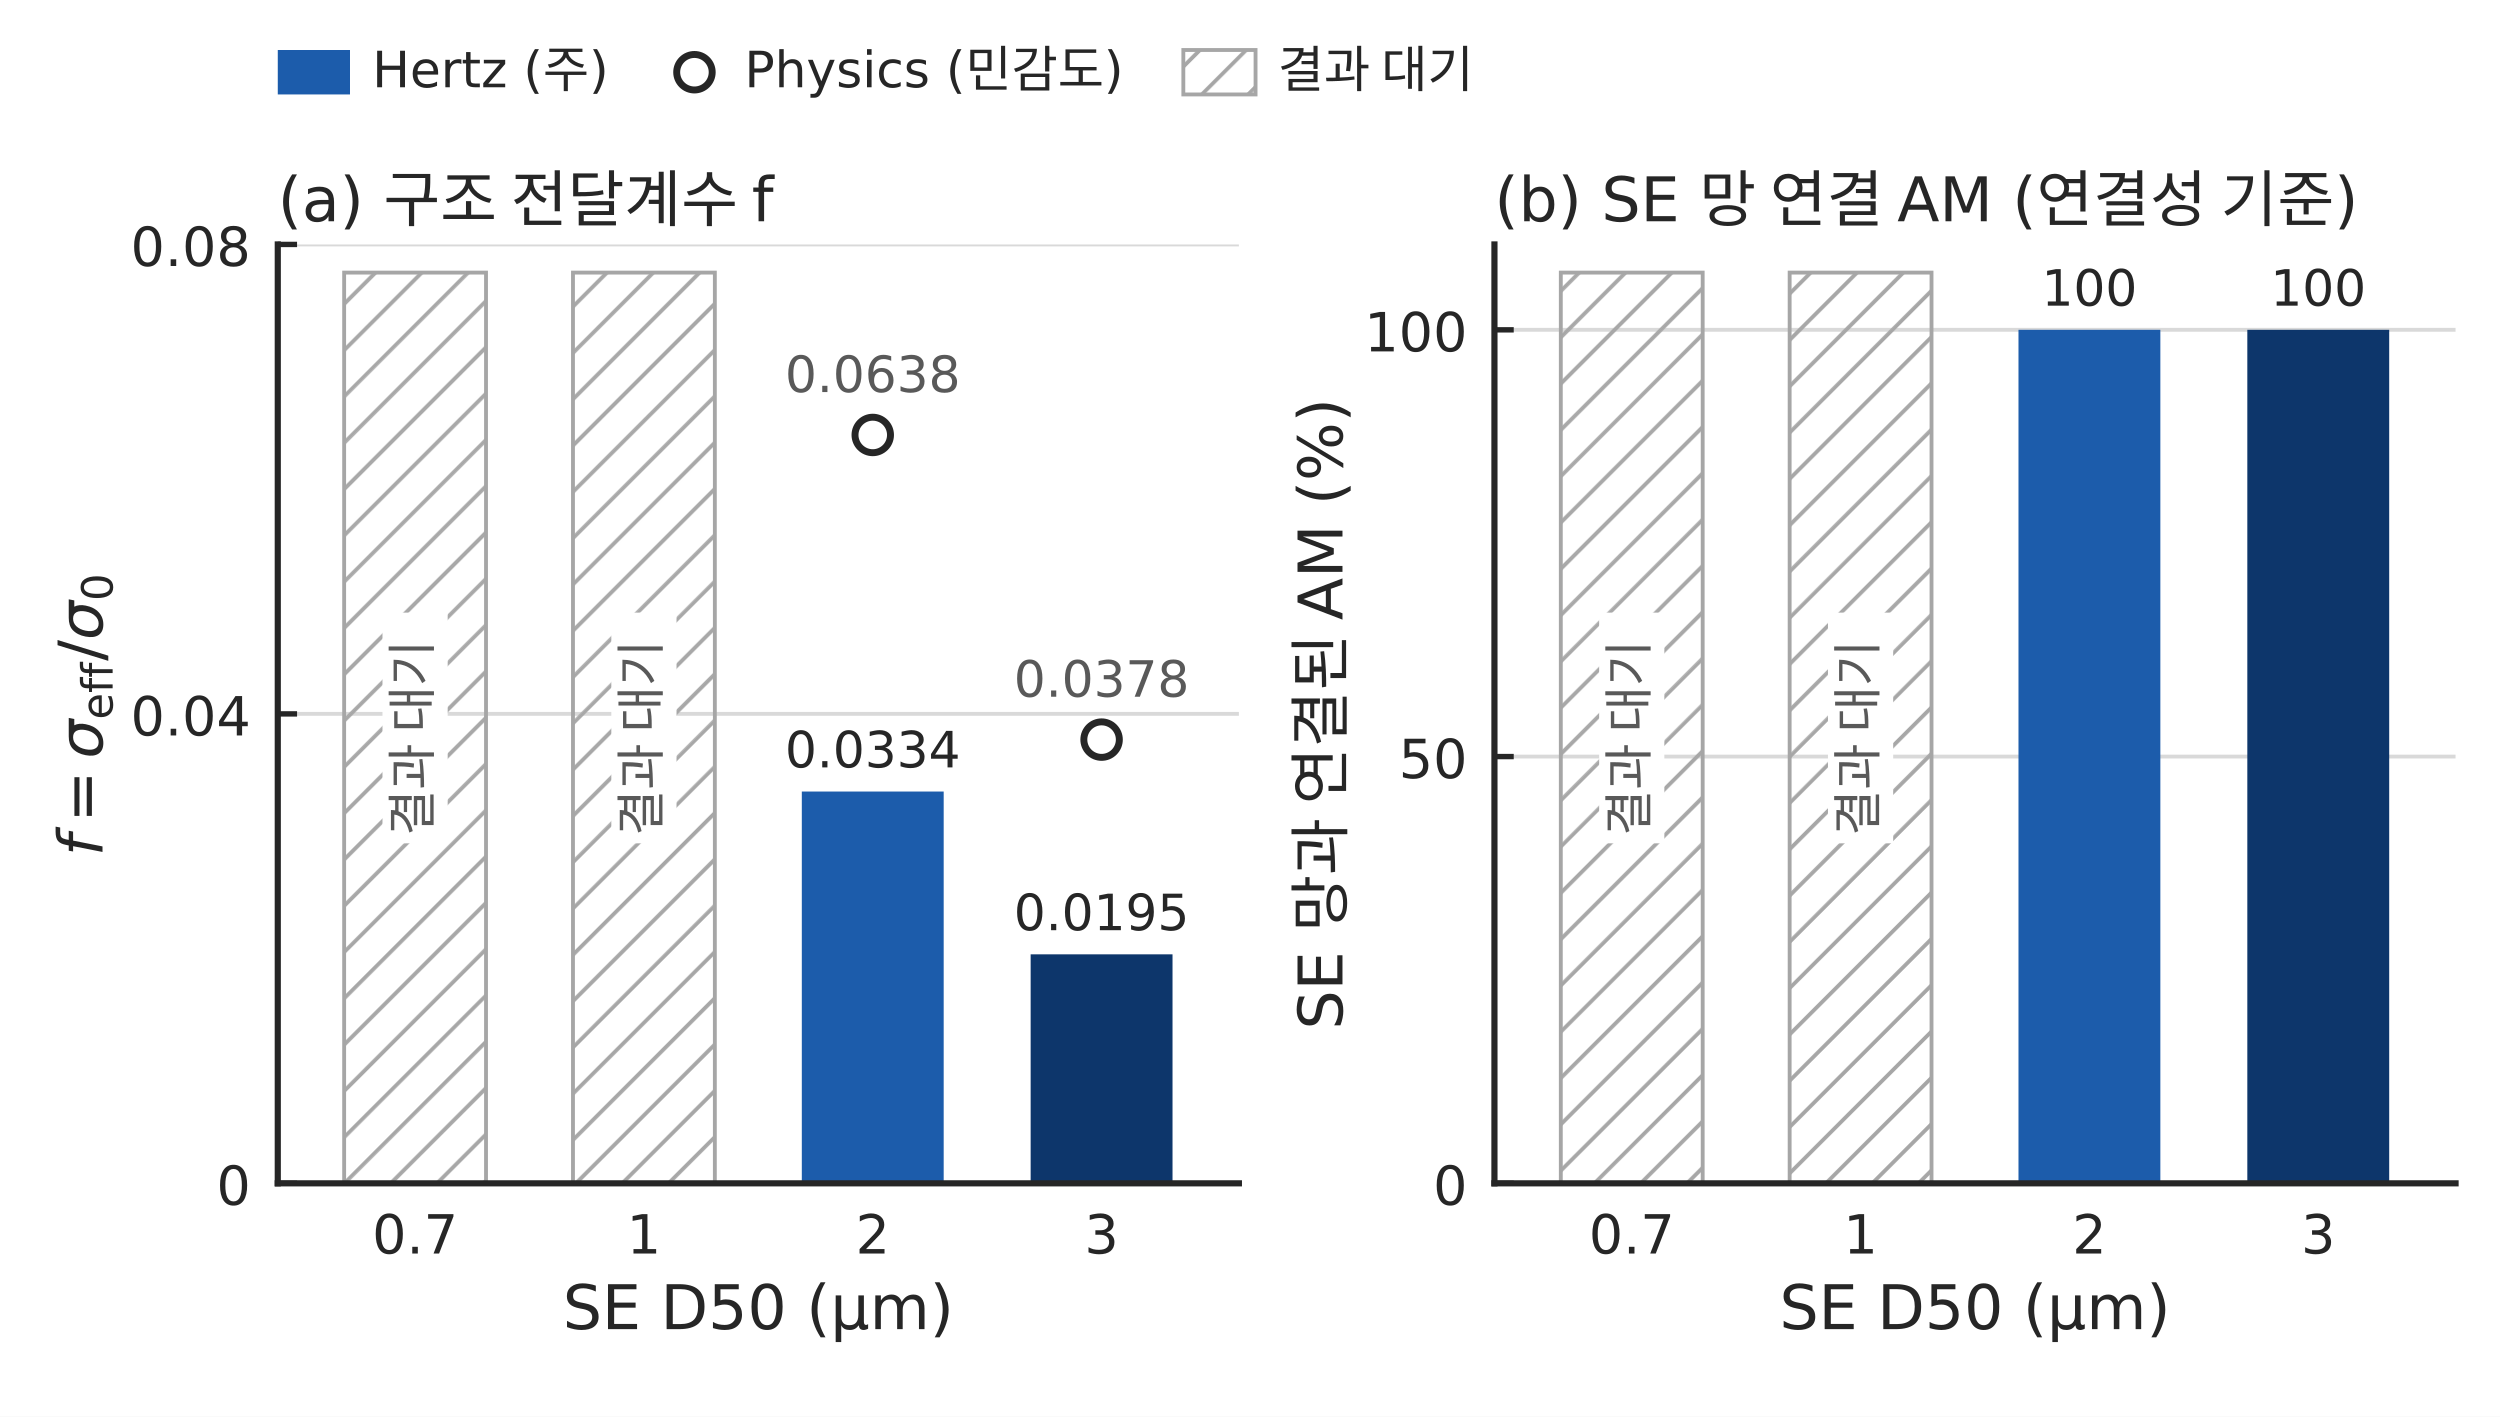
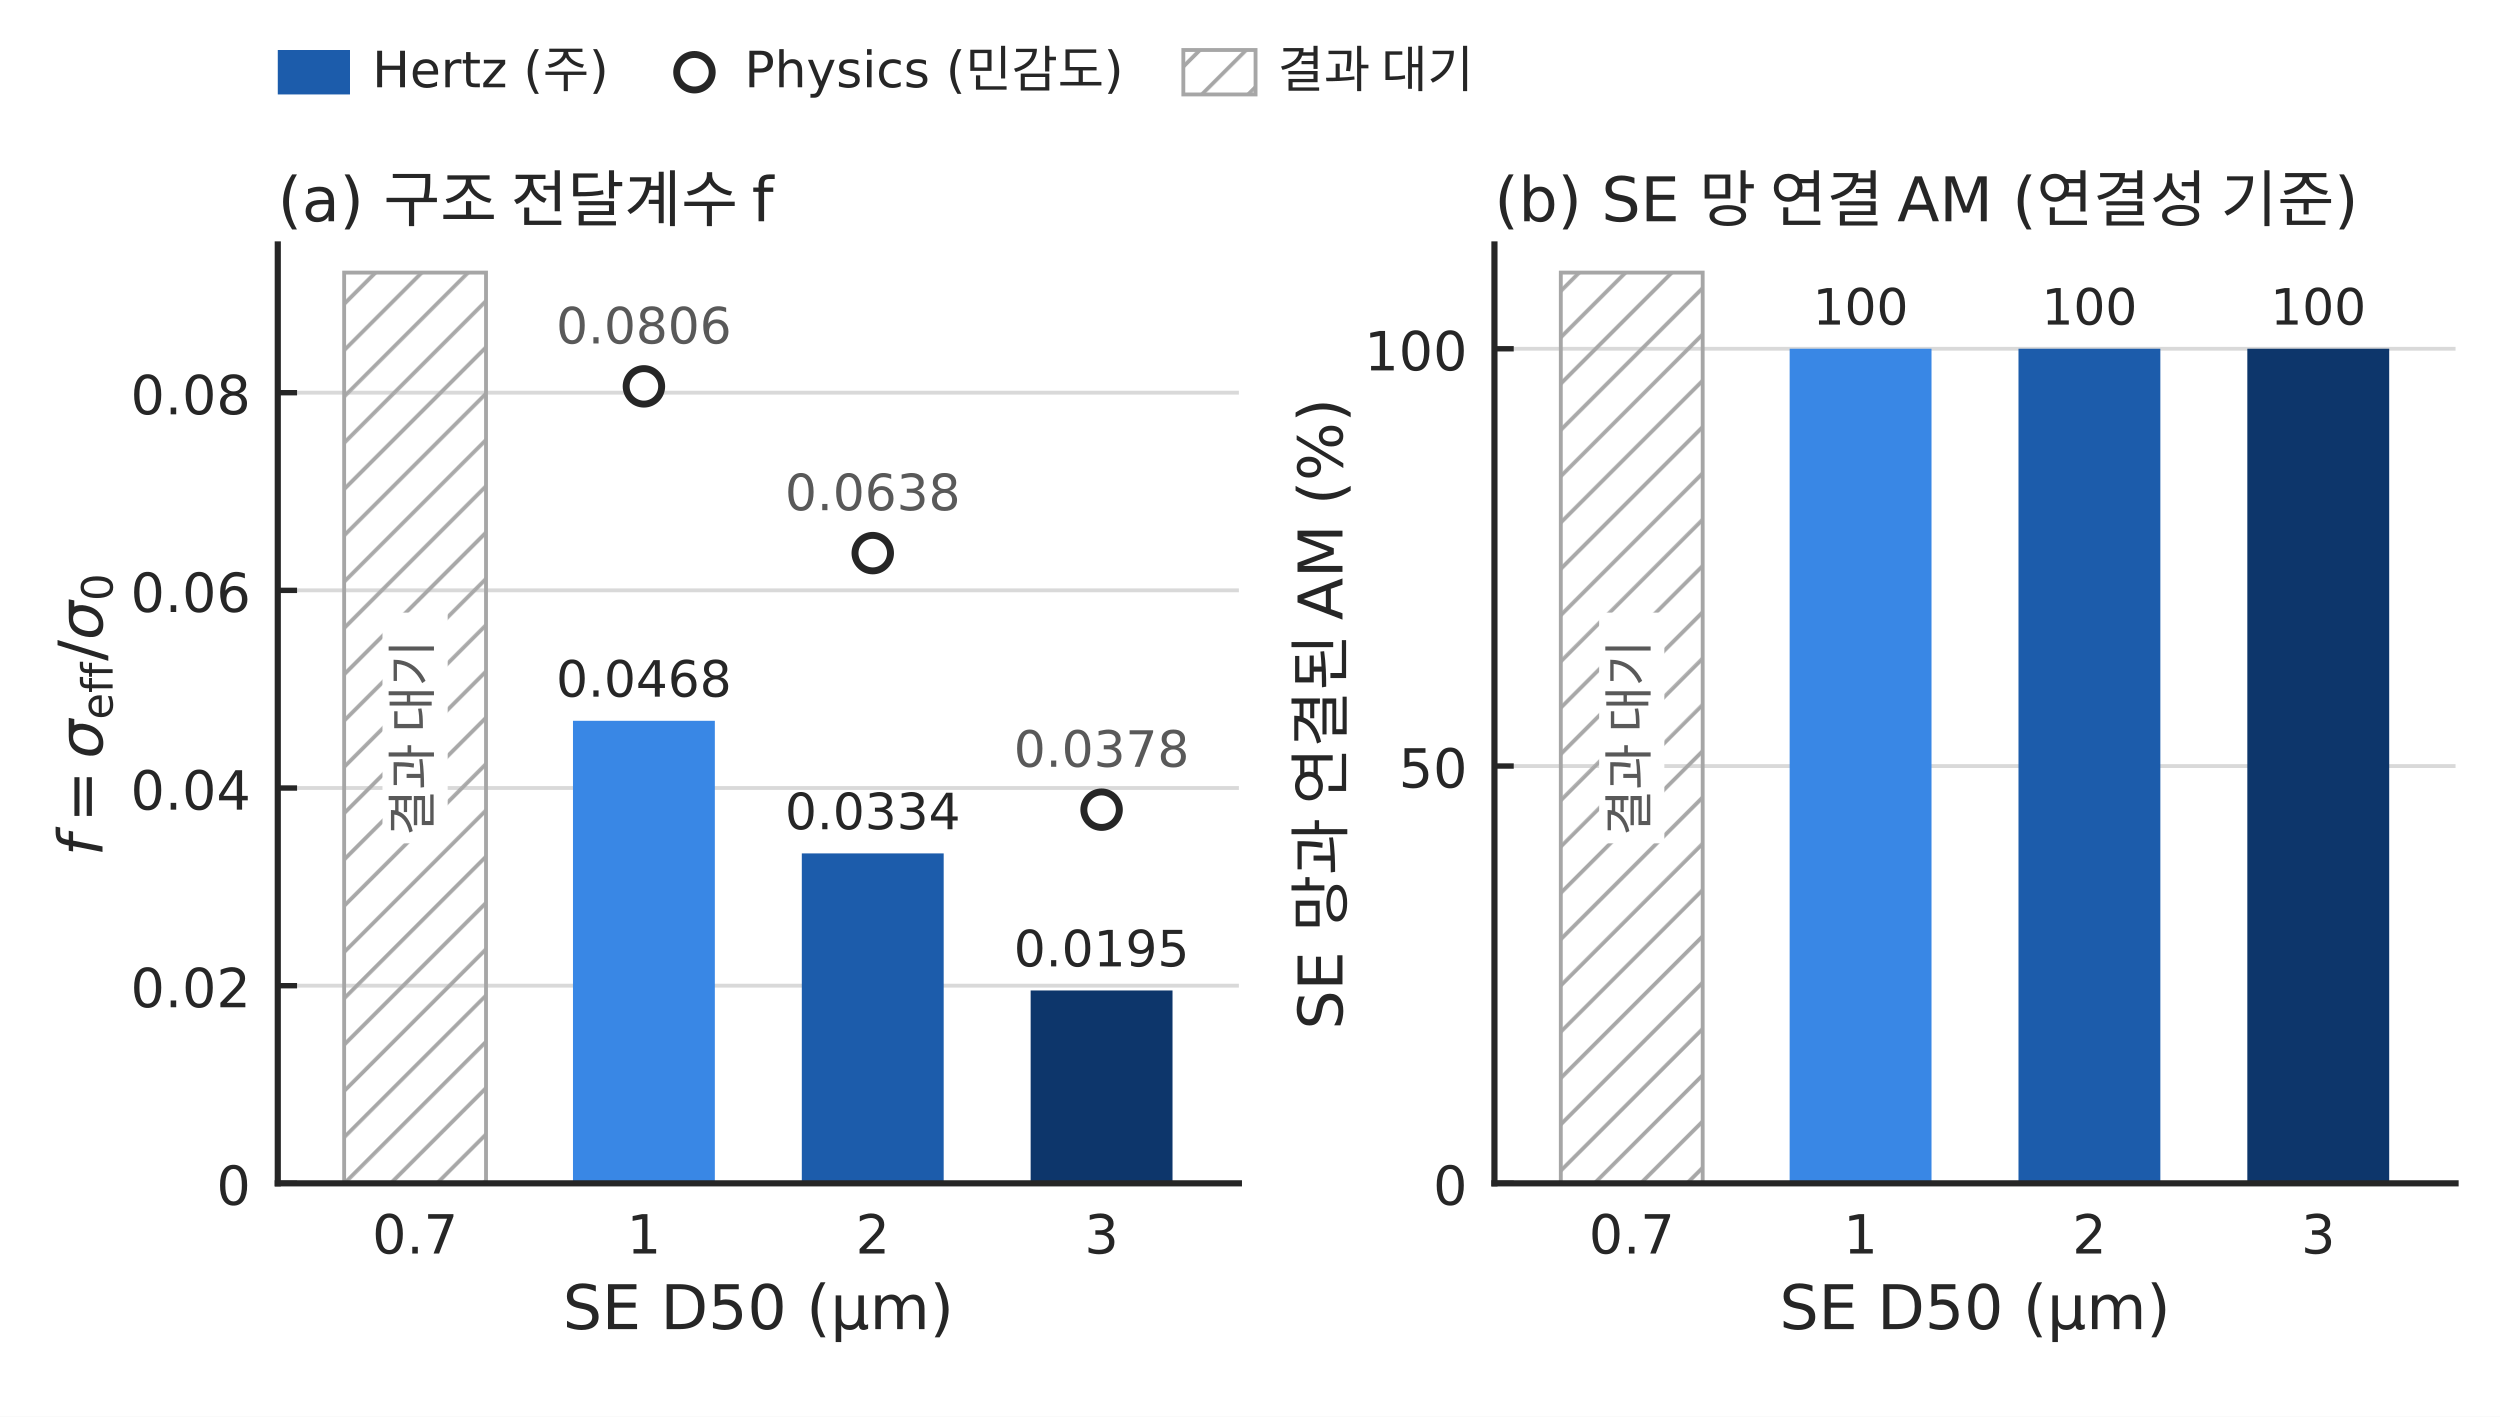
<svg xmlns="http://www.w3.org/2000/svg" xmlns:xlink="http://www.w3.org/1999/xlink" width="324pt" height="183.6pt" viewBox="0 0 324 183.6" version="1.1">
  <defs>
    <style type="text/css">*{stroke-linejoin: round; stroke-linecap: butt}</style>
  </defs>
  <g id="figure_1">
    <g id="patch_1">
      <path d="M 0 183.6  L 324 183.6  L 324 0  L 0 0  z " style="fill: #ffffff" />
    </g>
    <g id="axes_1">
      <g id="patch_2">
        <path d="M 36 153.36  L 160.56 153.36  L 160.56 31.68  L 36 31.68  z " style="fill: #ffffff" />
      </g>
      <g id="matplotlib.axis_1">
        <g id="xtick_1">
          <g id="line2d_1" />
          <g id="text_1">
            <text style="font-size: 7px; font-family: 'Aptos', 'Malgun Gothic', 'Carlito', 'WenQuanYi Zen Hei', 'DejaVu Sans'; text-anchor: middle; fill: #262626" x="53.794" y="162.459" transform="rotate(-0 53.79429 162.4586)">0.7</text>
          </g>
        </g>
        <g id="xtick_2">
          <g id="line2d_2" />
          <g id="text_2">
            <text style="font-size: 7px; font-family: 'Aptos', 'Malgun Gothic', 'Carlito', 'WenQuanYi Zen Hei', 'DejaVu Sans'; text-anchor: middle; fill: #262626" x="83.451" y="162.459" transform="rotate(-0 83.45143 162.4586)">1</text>
          </g>
        </g>
        <g id="xtick_3">
          <g id="line2d_3" />
          <g id="text_3">
            <text style="font-size: 7px; font-family: 'Aptos', 'Malgun Gothic', 'Carlito', 'WenQuanYi Zen Hei', 'DejaVu Sans'; text-anchor: middle; fill: #262626" x="113.109" y="162.459" transform="rotate(-0 113.1086 162.4586)">2</text>
          </g>
        </g>
        <g id="xtick_4">
          <g id="line2d_4" />
          <g id="text_4">
            <text style="font-size: 7px; font-family: 'Aptos', 'Malgun Gothic', 'Carlito', 'WenQuanYi Zen Hei', 'DejaVu Sans'; text-anchor: middle; fill: #262626" x="142.766" y="162.459" transform="rotate(-0 142.7657 162.4586)">3</text>
          </g>
        </g>
        <g id="text_5">
          <text style="font-size: 8px; font-family: 'Aptos', 'Malgun Gothic', 'Carlito', 'WenQuanYi Zen Hei', 'DejaVu Sans'; text-anchor: middle; fill: #262626" x="98.28" y="172.258" transform="rotate(-0 98.28 172.2584)">SE D50 (µm)</text>
        </g>
      </g>
      <g id="matplotlib.axis_2">
        <g id="ytick_1">
          <g id="line2d_5">
            <path d="M 36 153.36  L 160.56 153.36  " clip-path="url(#p0a806bf6fd)" style="fill: none; stroke: #d9d9d9; stroke-width: 0.5; stroke-linecap: square" />
          </g>
          <g id="line2d_6">
            <defs>
              <path id="m4b9ea9e945" d="M 0 0  L 2.5 0  " style="stroke: #262626; stroke-width: 0.7" />
            </defs>
            <g>
              <use xlink:href="#m4b9ea9e945" x="36" y="153.36" style="fill: #262626; stroke: #262626; stroke-width: 0.7" />
            </g>
          </g>
          <g id="text_6">
            <text style="font-size: 7px; font-family: 'Aptos', 'Malgun Gothic', 'Carlito', 'WenQuanYi Zen Hei', 'DejaVu Sans'; text-anchor: end; fill: #262626" x="32.5" y="156.159" transform="rotate(-0 32.5 156.1593)">0</text>
          </g>
        </g>
        <g id="ytick_2">
          <g id="line2d_7">
-             <path d="M 36 92.52  L 160.56 92.52  " clip-path="url(#p0a806bf6fd)" style="fill: none; stroke: #d9d9d9; stroke-width: 0.5; stroke-linecap: square" />
+             <path d="M 36 127.743  L 160.56 127.743  " clip-path="url(#p0a806bf6fd)" style="fill: none; stroke: #d9d9d9; stroke-width: 0.5; stroke-linecap: square" />
          </g>
          <g id="line2d_8">
            <g>
-               <use xlink:href="#m4b9ea9e945" x="36" y="92.52" style="fill: #262626; stroke: #262626; stroke-width: 0.7" />
+               <use xlink:href="#m4b9ea9e945" x="36" y="127.743" style="fill: #262626; stroke: #262626; stroke-width: 0.7" />
            </g>
          </g>
          <g id="text_7">
-             <text style="font-size: 7px; font-family: 'Aptos', 'Malgun Gothic', 'Carlito', 'WenQuanYi Zen Hei', 'DejaVu Sans'; text-anchor: end; fill: #262626" x="32.5" y="95.319" transform="rotate(-0 32.5 95.31932)">0.04</text>
+             <text style="font-size: 7px; font-family: 'Aptos', 'Malgun Gothic', 'Carlito', 'WenQuanYi Zen Hei', 'DejaVu Sans'; text-anchor: end; fill: #262626" x="32.5" y="130.542" transform="rotate(-0 32.5 130.5425)">0.02</text>
          </g>
        </g>
        <g id="ytick_3">
          <g id="line2d_9">
-             <path d="M 36 31.68  L 160.56 31.68  " clip-path="url(#p0a806bf6fd)" style="fill: none; stroke: #d9d9d9; stroke-width: 0.5; stroke-linecap: square" />
+             <path d="M 36 102.126  L 160.56 102.126  " clip-path="url(#p0a806bf6fd)" style="fill: none; stroke: #d9d9d9; stroke-width: 0.5; stroke-linecap: square" />
          </g>
          <g id="line2d_10">
            <g>
-               <use xlink:href="#m4b9ea9e945" x="36" y="31.68" style="fill: #262626; stroke: #262626; stroke-width: 0.7" />
+               <use xlink:href="#m4b9ea9e945" x="36" y="102.126" style="fill: #262626; stroke: #262626; stroke-width: 0.7" />
            </g>
          </g>
          <g id="text_8">
-             <text style="font-size: 7px; font-family: 'Aptos', 'Malgun Gothic', 'Carlito', 'WenQuanYi Zen Hei', 'DejaVu Sans'; text-anchor: end; fill: #262626" x="32.5" y="34.479" transform="rotate(-0 32.5 34.47932)">0.08</text>
-           </g>
-         </g>
-         <g id="text_9">
+             <text style="font-size: 7px; font-family: 'Aptos', 'Malgun Gothic', 'Carlito', 'WenQuanYi Zen Hei', 'DejaVu Sans'; text-anchor: end; fill: #262626" x="32.5" y="104.926" transform="rotate(-0 32.5 104.9256)">0.04</text>
+           </g>
+         </g>
+         <g id="ytick_4">
+           <g id="line2d_11">
+             <path d="M 36 76.509  L 160.56 76.509  " clip-path="url(#p0a806bf6fd)" style="fill: none; stroke: #d9d9d9; stroke-width: 0.5; stroke-linecap: square" />
+           </g>
+           <g id="line2d_12">
+             <g>
+               <use xlink:href="#m4b9ea9e945" x="36" y="76.509" style="fill: #262626; stroke: #262626; stroke-width: 0.7" />
+             </g>
+           </g>
+           <g id="text_9">
+             <text style="font-size: 7px; font-family: 'Aptos', 'Malgun Gothic', 'Carlito', 'WenQuanYi Zen Hei', 'DejaVu Sans'; text-anchor: end; fill: #262626" x="32.5" y="79.309" transform="rotate(-0 32.5 79.30879)">0.06</text>
+           </g>
+         </g>
+         <g id="ytick_5">
+           <g id="line2d_13">
+             <path d="M 36 50.893  L 160.56 50.893  " clip-path="url(#p0a806bf6fd)" style="fill: none; stroke: #d9d9d9; stroke-width: 0.5; stroke-linecap: square" />
+           </g>
+           <g id="line2d_14">
+             <g>
+               <use xlink:href="#m4b9ea9e945" x="36" y="50.893" style="fill: #262626; stroke: #262626; stroke-width: 0.7" />
+             </g>
+           </g>
+           <g id="text_10">
+             <text style="font-size: 7px; font-family: 'Aptos', 'Malgun Gothic', 'Carlito', 'WenQuanYi Zen Hei', 'DejaVu Sans'; text-anchor: end; fill: #262626" x="32.5" y="53.692" transform="rotate(-0 32.5 53.69195)">0.08</text>
+           </g>
+         </g>
+         <g id="text_11">
          <g style="fill: #262626" transform="translate(14.20609 110.96) rotate(-90)">
            <text>
              <tspan x="0" y="-0.922" style="font-style: oblique; font-size: 8px; font-family: 'DejaVu Sans'; fill: #262626">f</tspan>
              <tspan x="12.637" y="-0.922" style="font-style: oblique; font-size: 8px; font-family: 'DejaVu Sans'; fill: #262626">σ</tspan>
              <tspan x="28.009" y="-0.922" style="font-style: oblique; font-size: 8px; font-family: 'DejaVu Sans'; fill: #262626">σ</tspan>
              <tspan x="4.375" y="-0.922" style="font-size: 8px; font-family: 'DejaVu Sans'; fill: #262626">=</tspan>
              <tspan x="25.314" y="-0.922" style="font-size: 8px; font-family: 'DejaVu Sans'; fill: #262626">/</tspan>
              <tspan x="17.707" y="0.391" style="font-size: 5.6px; font-family: 'DejaVu Sans'; fill: #262626">e</tspan>
              <tspan x="21.152" y="0.391" style="font-size: 5.6px; font-family: 'DejaVu Sans'; fill: #262626">f</tspan>
              <tspan x="23.124" y="0.391" style="font-size: 5.6px; font-family: 'DejaVu Sans'; fill: #262626">f</tspan>
              <tspan x="33.08" y="0.391" style="font-size: 5.6px; font-family: 'DejaVu Sans'; fill: #262626">0</tspan>
            </text>
          </g>
        </g>
      </g>
      <g id="patch_3">
        <path d="M 44.601 153.36  L 62.988 153.36  L 62.988 35.33  L 44.601 35.33  z " clip-path="url(#p0a806bf6fd)" style="fill: url(#hf01d2c8f13); stroke: #a6a6a6; stroke-width: 0.5; stroke-linejoin: miter" />
      </g>
      <g id="patch_4">
-         <path d="M 74.258 153.36  L 92.645 153.36  L 92.645 35.33  L 74.258 35.33  z " clip-path="url(#p0a806bf6fd)" style="fill: url(#hf01d2c8f13); stroke: #a6a6a6; stroke-width: 0.5; stroke-linejoin: miter" />
+         <path d="M 74.258 153.36  L 92.645 153.36  L 92.645 93.412  L 74.258 93.412  z " clip-path="url(#p0a806bf6fd)" style="fill: #3987e5" />
      </g>
      <g id="patch_5">
-         <path d="M 103.915 153.36  L 122.302 153.36  L 122.302 102.58  L 103.915 102.58  z " clip-path="url(#p0a806bf6fd)" style="fill: #1c5cab" />
+         <path d="M 103.915 153.36  L 122.302 153.36  L 122.302 110.598  L 103.915 110.598  z " clip-path="url(#p0a806bf6fd)" style="fill: #1c5cab" />
      </g>
      <g id="patch_6">
-         <path d="M 133.572 153.36  L 151.959 153.36  L 151.959 123.681  L 133.572 123.681  z " clip-path="url(#p0a806bf6fd)" style="fill: #0d366b" />
+         <path d="M 133.572 153.36  L 151.959 153.36  L 151.959 128.368  L 133.572 128.368  z " clip-path="url(#p0a806bf6fd)" style="fill: #0d366b" />
      </g>
      <g id="patch_7">
        <path d="M 36 153.36  L 36 31.68  " style="fill: none; stroke: #262626; stroke-width: 0.8; stroke-linejoin: miter; stroke-linecap: square" />
      </g>
      <g id="patch_8">
        <path d="M 36 153.36  L 160.56 153.36  " style="fill: none; stroke: #262626; stroke-width: 0.8; stroke-linejoin: miter; stroke-linecap: square" />
      </g>
-       <g id="text_10">
+       <g id="text_12">
        <g id="patch_9">
          <path d="M 58.019 109.295  L 58.019 79.396  L 49.569 79.396  L 49.569 109.295  z " style="fill: #ffffff" />
        </g>
        <text style="font-size: 6.5px; font-family: 'Aptos', 'Malgun Gothic', 'Carlito', 'WenQuanYi Zen Hei', 'DejaVu Sans'; fill: #595959" transform="translate(55.74302 108.3197) rotate(-90)">결과 대기</text>
      </g>
-       <g id="text_11">
-         <g id="patch_10">
-           <path d="M 87.676 109.295  L 87.676 79.396  L 79.226 79.396  L 79.226 109.295  z " style="fill: #ffffff" />
-         </g>
-         <text style="font-size: 6.5px; font-family: 'Aptos', 'Malgun Gothic', 'Carlito', 'WenQuanYi Zen Hei', 'DejaVu Sans'; fill: #595959" transform="translate(85.40016 108.3197) rotate(-90)">결과 대기</text>
-       </g>
-       <g id="text_12">
+       <g id="text_13">
        <text style="font-size: 8px; font-family: 'Aptos', 'Malgun Gothic', 'Carlito', 'WenQuanYi Zen Hei', 'DejaVu Sans'; text-anchor: start; fill: #262626" x="36" y="28.68" transform="rotate(-0 36 28.68)">(a) 구조 전달계수 f</text>
      </g>
-       <g id="line2d_11">
+       <g id="line2d_15">
        <defs>
          <path id="m2a68630a68" d="M 0 2.3  C 0.61 2.3 1.195 2.058 1.626 1.626  C 2.058 1.195 2.3 0.61 2.3 0  C 2.3 -0.61 2.058 -1.195 1.626 -1.626  C 1.195 -2.058 0.61 -2.3 0 -2.3  C -0.61 -2.3 -1.195 -2.058 -1.626 -1.626  C -2.058 -1.195 -2.3 -0.61 -2.3 0  C -2.3 0.61 -2.058 1.195 -1.626 1.626  C -1.195 2.058 -0.61 2.3 0 2.3  z " style="stroke: #262626; stroke-width: 0.9" />
        </defs>
        <g clip-path="url(#p0a806bf6fd)">
-           <use xlink:href="#m2a68630a68" x="113.109" y="56.371" style="fill: #ffffff; stroke: #262626; stroke-width: 0.9" />
-         </g>
-       </g>
-       <g id="line2d_12">
+           <use xlink:href="#m2a68630a68" x="83.451" y="50.073" style="fill: #ffffff; stroke: #262626; stroke-width: 0.9" />
+         </g>
+       </g>
+       <g id="line2d_16">
        <g clip-path="url(#p0a806bf6fd)">
-           <use xlink:href="#m2a68630a68" x="142.766" y="95.855" style="fill: #ffffff; stroke: #262626; stroke-width: 0.9" />
-         </g>
-       </g>
-       <g id="text_13">
-         <text style="font-size: 6.5px; font-family: 'Aptos', 'Malgun Gothic', 'Carlito', 'WenQuanYi Zen Hei', 'DejaVu Sans'; text-anchor: middle; fill: #262626" x="113.109" y="99.453" transform="rotate(-0 113.1086 99.45313)">0.0334</text>
+           <use xlink:href="#m2a68630a68" x="113.109" y="71.685" style="fill: #ffffff; stroke: #262626; stroke-width: 0.9" />
+         </g>
+       </g>
+       <g id="line2d_17">
+         <g clip-path="url(#p0a806bf6fd)">
+           <use xlink:href="#m2a68630a68" x="142.766" y="104.935" style="fill: #ffffff; stroke: #262626; stroke-width: 0.9" />
+         </g>
      </g>
      <g id="text_14">
-         <text style="font-size: 6.5px; font-family: 'Aptos', 'Malgun Gothic', 'Carlito', 'WenQuanYi Zen Hei', 'DejaVu Sans'; text-anchor: middle; fill: #595959" x="113.109" y="50.811" transform="rotate(-0 113.1086 50.81056)">0.0638</text>
+         <text style="font-size: 6.5px; font-family: 'Aptos', 'Malgun Gothic', 'Carlito', 'WenQuanYi Zen Hei', 'DejaVu Sans'; text-anchor: middle; fill: #262626" x="83.451" y="90.286" transform="rotate(-0 83.45143 90.28603)">0.0468</text>
      </g>
      <g id="text_15">
-         <text style="font-size: 6.5px; font-family: 'Aptos', 'Malgun Gothic', 'Carlito', 'WenQuanYi Zen Hei', 'DejaVu Sans'; text-anchor: middle; fill: #262626" x="142.766" y="120.555" transform="rotate(-0 142.7657 120.5549)">0.0195</text>
+         <text style="font-size: 6.5px; font-family: 'Aptos', 'Malgun Gothic', 'Carlito', 'WenQuanYi Zen Hei', 'DejaVu Sans'; text-anchor: middle; fill: #595959" x="83.451" y="44.513" transform="rotate(-0 83.45143 44.51307)">0.0806</text>
      </g>
      <g id="text_16">
-         <text style="font-size: 6.5px; font-family: 'Aptos', 'Malgun Gothic', 'Carlito', 'WenQuanYi Zen Hei', 'DejaVu Sans'; text-anchor: middle; fill: #595959" x="142.766" y="90.295" transform="rotate(-0 142.7657 90.29504)">0.0378</text>
+         <text style="font-size: 6.5px; font-family: 'Aptos', 'Malgun Gothic', 'Carlito', 'WenQuanYi Zen Hei', 'DejaVu Sans'; text-anchor: middle; fill: #262626" x="113.109" y="107.471" transform="rotate(-0 113.1086 107.4711)">0.0334</text>
+       </g>
+       <g id="text_17">
+         <text style="font-size: 6.5px; font-family: 'Aptos', 'Malgun Gothic', 'Carlito', 'WenQuanYi Zen Hei', 'DejaVu Sans'; text-anchor: middle; fill: #595959" x="113.109" y="66.125" transform="rotate(-0 113.1086 66.12468)">0.0638</text>
+       </g>
+       <g id="text_18">
+         <text style="font-size: 6.5px; font-family: 'Aptos', 'Malgun Gothic', 'Carlito', 'WenQuanYi Zen Hei', 'DejaVu Sans'; text-anchor: middle; fill: #262626" x="142.766" y="125.241" transform="rotate(-0 142.7657 125.241)">0.0195</text>
+       </g>
+       <g id="text_19">
+         <text style="font-size: 6.5px; font-family: 'Aptos', 'Malgun Gothic', 'Carlito', 'WenQuanYi Zen Hei', 'DejaVu Sans'; text-anchor: middle; fill: #595959" x="142.766" y="99.375" transform="rotate(-0 142.7657 99.37476)">0.0378</text>
      </g>
    </g>
    <g id="axes_2">
-       <g id="patch_11">
+       <g id="patch_10">
        <path d="M 193.68 153.36  L 318.24 153.36  L 318.24 31.68  L 193.68 31.68  z " style="fill: #ffffff" />
      </g>
      <g id="matplotlib.axis_3">
        <g id="xtick_5">
-           <g id="line2d_13" />
-           <g id="text_17">
+           <g id="line2d_18" />
+           <g id="text_20">
            <text style="font-size: 7px; font-family: 'Aptos', 'Malgun Gothic', 'Carlito', 'WenQuanYi Zen Hei', 'DejaVu Sans'; text-anchor: middle; fill: #262626" x="211.474" y="162.459" transform="rotate(-0 211.4743 162.4586)">0.7</text>
          </g>
        </g>
        <g id="xtick_6">
-           <g id="line2d_14" />
-           <g id="text_18">
+           <g id="line2d_19" />
+           <g id="text_21">
            <text style="font-size: 7px; font-family: 'Aptos', 'Malgun Gothic', 'Carlito', 'WenQuanYi Zen Hei', 'DejaVu Sans'; text-anchor: middle; fill: #262626" x="241.131" y="162.459" transform="rotate(-0 241.1314 162.4586)">1</text>
          </g>
        </g>
        <g id="xtick_7">
-           <g id="line2d_15" />
-           <g id="text_19">
+           <g id="line2d_20" />
+           <g id="text_22">
            <text style="font-size: 7px; font-family: 'Aptos', 'Malgun Gothic', 'Carlito', 'WenQuanYi Zen Hei', 'DejaVu Sans'; text-anchor: middle; fill: #262626" x="270.789" y="162.459" transform="rotate(-0 270.7886 162.4586)">2</text>
          </g>
        </g>
        <g id="xtick_8">
-           <g id="line2d_16" />
-           <g id="text_20">
+           <g id="line2d_21" />
+           <g id="text_23">
            <text style="font-size: 7px; font-family: 'Aptos', 'Malgun Gothic', 'Carlito', 'WenQuanYi Zen Hei', 'DejaVu Sans'; text-anchor: middle; fill: #262626" x="300.446" y="162.459" transform="rotate(-0 300.4457 162.4586)">3</text>
          </g>
        </g>
-         <g id="text_21">
+         <g id="text_24">
          <text style="font-size: 8px; font-family: 'Aptos', 'Malgun Gothic', 'Carlito', 'WenQuanYi Zen Hei', 'DejaVu Sans'; text-anchor: middle; fill: #262626" x="255.96" y="172.258" transform="rotate(-0 255.96 172.2584)">SE D50 (µm)</text>
        </g>
      </g>
      <g id="matplotlib.axis_4">
-         <g id="ytick_4">
-           <g id="line2d_17">
+         <g id="ytick_6">
+           <g id="line2d_22">
            <path d="M 193.68 153.36  L 318.24 153.36  " clip-path="url(#p0f461a1dc5)" style="fill: none; stroke: #d9d9d9; stroke-width: 0.5; stroke-linecap: square" />
          </g>
-           <g id="line2d_18">
+           <g id="line2d_23">
            <g>
              <use xlink:href="#m4b9ea9e945" x="193.68" y="153.36" style="fill: #262626; stroke: #262626; stroke-width: 0.7" />
            </g>
          </g>
-           <g id="text_22">
+           <g id="text_25">
            <text style="font-size: 7px; font-family: 'Aptos', 'Malgun Gothic', 'Carlito', 'WenQuanYi Zen Hei', 'DejaVu Sans'; text-anchor: end; fill: #262626" x="190.18" y="156.159" transform="rotate(-0 190.18 156.1593)">0</text>
          </g>
        </g>
-         <g id="ytick_5">
-           <g id="line2d_19">
-             <path d="M 193.68 98.051  L 318.24 98.051  " clip-path="url(#p0f461a1dc5)" style="fill: none; stroke: #d9d9d9; stroke-width: 0.5; stroke-linecap: square" />
-           </g>
-           <g id="line2d_20">
-             <g>
-               <use xlink:href="#m4b9ea9e945" x="193.68" y="98.051" style="fill: #262626; stroke: #262626; stroke-width: 0.7" />
-             </g>
-           </g>
-           <g id="text_23">
-             <text style="font-size: 7px; font-family: 'Aptos', 'Malgun Gothic', 'Carlito', 'WenQuanYi Zen Hei', 'DejaVu Sans'; text-anchor: end; fill: #262626" x="190.18" y="100.85" transform="rotate(-0 190.18 100.8502)">50</text>
-           </g>
-         </g>
-         <g id="ytick_6">
-           <g id="line2d_21">
-             <path d="M 193.68 42.742  L 318.24 42.742  " clip-path="url(#p0f461a1dc5)" style="fill: none; stroke: #d9d9d9; stroke-width: 0.5; stroke-linecap: square" />
-           </g>
-           <g id="line2d_22">
-             <g>
-               <use xlink:href="#m4b9ea9e945" x="193.68" y="42.742" style="fill: #262626; stroke: #262626; stroke-width: 0.7" />
-             </g>
-           </g>
-           <g id="text_24">
-             <text style="font-size: 7px; font-family: 'Aptos', 'Malgun Gothic', 'Carlito', 'WenQuanYi Zen Hei', 'DejaVu Sans'; text-anchor: end; fill: #262626" x="190.18" y="45.541" transform="rotate(-0 190.18 45.54113)">100</text>
-           </g>
-         </g>
-         <g id="text_25">
+         <g id="ytick_7">
+           <g id="line2d_24">
+             <path d="M 193.68 99.28  L 318.24 99.28  " clip-path="url(#p0f461a1dc5)" style="fill: none; stroke: #d9d9d9; stroke-width: 0.5; stroke-linecap: square" />
+           </g>
+           <g id="line2d_25">
+             <g>
+               <use xlink:href="#m4b9ea9e945" x="193.68" y="99.28" style="fill: #262626; stroke: #262626; stroke-width: 0.7" />
+             </g>
+           </g>
+           <g id="text_26">
+             <text style="font-size: 7px; font-family: 'Aptos', 'Malgun Gothic', 'Carlito', 'WenQuanYi Zen Hei', 'DejaVu Sans'; text-anchor: end; fill: #262626" x="190.18" y="102.079" transform="rotate(-0 190.18 102.0793)">50</text>
+           </g>
+         </g>
+         <g id="ytick_8">
+           <g id="line2d_26">
+             <path d="M 193.68 45.2  L 318.24 45.2  " clip-path="url(#p0f461a1dc5)" style="fill: none; stroke: #d9d9d9; stroke-width: 0.5; stroke-linecap: square" />
+           </g>
+           <g id="line2d_27">
+             <g>
+               <use xlink:href="#m4b9ea9e945" x="193.68" y="45.2" style="fill: #262626; stroke: #262626; stroke-width: 0.7" />
+             </g>
+           </g>
+           <g id="text_27">
+             <text style="font-size: 7px; font-family: 'Aptos', 'Malgun Gothic', 'Carlito', 'WenQuanYi Zen Hei', 'DejaVu Sans'; text-anchor: end; fill: #262626" x="190.18" y="47.999" transform="rotate(-0 190.18 47.99932)">100</text>
+           </g>
+         </g>
+         <g id="text_28">
          <text style="font-size: 8px; font-family: 'Aptos', 'Malgun Gothic', 'Carlito', 'WenQuanYi Zen Hei', 'DejaVu Sans'; text-anchor: middle; fill: #262626" x="173.985" y="92.52" transform="rotate(-90 173.985 92.52)">SE 망과 연결된 AM (%)</text>
        </g>
      </g>
+       <g id="patch_11">
+         <path d="M 202.281 153.36  L 220.668 153.36  L 220.668 35.33  L 202.281 35.33  z " clip-path="url(#p0f461a1dc5)" style="fill: url(#hf01d2c8f13); stroke: #a6a6a6; stroke-width: 0.5; stroke-linejoin: miter" />
+       </g>
      <g id="patch_12">
-         <path d="M 202.281 153.36  L 220.668 153.36  L 220.668 35.33  L 202.281 35.33  z " clip-path="url(#p0f461a1dc5)" style="fill: url(#hf01d2c8f13); stroke: #a6a6a6; stroke-width: 0.5; stroke-linejoin: miter" />
+         <path d="M 231.938 153.36  L 250.325 153.36  L 250.325 45.2  L 231.938 45.2  z " clip-path="url(#p0f461a1dc5)" style="fill: #3987e5" />
      </g>
      <g id="patch_13">
-         <path d="M 231.938 153.36  L 250.325 153.36  L 250.325 35.33  L 231.938 35.33  z " clip-path="url(#p0f461a1dc5)" style="fill: url(#hf01d2c8f13); stroke: #a6a6a6; stroke-width: 0.5; stroke-linejoin: miter" />
+         <path d="M 261.595 153.36  L 279.982 153.36  L 279.982 45.2  L 261.595 45.2  z " clip-path="url(#p0f461a1dc5)" style="fill: #1c5cab" />
      </g>
      <g id="patch_14">
-         <path d="M 261.595 153.36  L 279.982 153.36  L 279.982 42.742  L 261.595 42.742  z " clip-path="url(#p0f461a1dc5)" style="fill: #1c5cab" />
+         <path d="M 291.252 153.36  L 309.639 153.36  L 309.639 45.2  L 291.252 45.2  z " clip-path="url(#p0f461a1dc5)" style="fill: #0d366b" />
      </g>
      <g id="patch_15">
-         <path d="M 291.252 153.36  L 309.639 153.36  L 309.639 42.742  L 291.252 42.742  z " clip-path="url(#p0f461a1dc5)" style="fill: #0d366b" />
+         <path d="M 193.68 153.36  L 193.68 31.68  " style="fill: none; stroke: #262626; stroke-width: 0.8; stroke-linejoin: miter; stroke-linecap: square" />
      </g>
      <g id="patch_16">
-         <path d="M 193.68 153.36  L 193.68 31.68  " style="fill: none; stroke: #262626; stroke-width: 0.8; stroke-linejoin: miter; stroke-linecap: square" />
-       </g>
-       <g id="patch_17">
        <path d="M 193.68 153.36  L 318.24 153.36  " style="fill: none; stroke: #262626; stroke-width: 0.8; stroke-linejoin: miter; stroke-linecap: square" />
      </g>
-       <g id="text_26">
-         <g id="patch_18">
+       <g id="text_29">
+         <g id="patch_17">
          <path d="M 215.699 109.295  L 215.699 79.396  L 207.249 79.396  L 207.249 109.295  z " style="fill: #ffffff" />
        </g>
        <text style="font-size: 6.5px; font-family: 'Aptos', 'Malgun Gothic', 'Carlito', 'WenQuanYi Zen Hei', 'DejaVu Sans'; fill: #595959" transform="translate(213.423 108.3197) rotate(-90)">결과 대기</text>
      </g>
-       <g id="text_27">
-         <g id="patch_19">
-           <path d="M 245.356 109.295  L 245.356 79.396  L 236.906 79.396  L 236.906 109.295  z " style="fill: #ffffff" />
-         </g>
-         <text style="font-size: 6.5px; font-family: 'Aptos', 'Malgun Gothic', 'Carlito', 'WenQuanYi Zen Hei', 'DejaVu Sans'; fill: #595959" transform="translate(243.0802 108.3197) rotate(-90)">결과 대기</text>
-       </g>
-       <g id="text_28">
+       <g id="text_30">
        <text style="font-size: 8px; font-family: 'Aptos', 'Malgun Gothic', 'Carlito', 'WenQuanYi Zen Hei', 'DejaVu Sans'; text-anchor: start; fill: #262626" x="193.68" y="28.68" transform="rotate(-0 193.68 28.68)">(b) SE 망 연결 AM (연결성 기준)</text>
      </g>
-       <g id="text_29">
-         <text style="font-size: 6.5px; font-family: 'Aptos', 'Malgun Gothic', 'Carlito', 'WenQuanYi Zen Hei', 'DejaVu Sans'; text-anchor: middle; fill: #262626" x="270.789" y="39.615" transform="rotate(-0 270.7886 39.61535)">100</text>
-       </g>
-       <g id="text_30">
-         <text style="font-size: 6.5px; font-family: 'Aptos', 'Malgun Gothic', 'Carlito', 'WenQuanYi Zen Hei', 'DejaVu Sans'; text-anchor: middle; fill: #262626" x="300.446" y="39.615" transform="rotate(-0 300.4457 39.61535)">100</text>
-       </g>
-     </g>
-     <g id="patch_20">
+       <g id="text_31">
+         <text style="font-size: 6.5px; font-family: 'Aptos', 'Malgun Gothic', 'Carlito', 'WenQuanYi Zen Hei', 'DejaVu Sans'; text-anchor: middle; fill: #262626" x="241.131" y="42.074" transform="rotate(-0 241.1314 42.07353)">100</text>
+       </g>
+       <g id="text_32">
+         <text style="font-size: 6.5px; font-family: 'Aptos', 'Malgun Gothic', 'Carlito', 'WenQuanYi Zen Hei', 'DejaVu Sans'; text-anchor: middle; fill: #262626" x="270.789" y="42.074" transform="rotate(-0 270.7886 42.07353)">100</text>
+       </g>
+       <g id="text_33">
+         <text style="font-size: 6.5px; font-family: 'Aptos', 'Malgun Gothic', 'Carlito', 'WenQuanYi Zen Hei', 'DejaVu Sans'; text-anchor: middle; fill: #262626" x="300.446" y="42.074" transform="rotate(-0 300.4457 42.07353)">100</text>
+       </g>
+     </g>
+     <g id="patch_18">
      <path d="M 36 12.24  L 45.36 12.24  L 45.36 6.48  L 36 6.48  z " style="fill: #1c5cab" />
    </g>
-     <g id="patch_21">
+     <g id="patch_19">
      <path d="M 153.36 12.24  L 162.72 12.24  L 162.72 6.48  L 153.36 6.48  z " style="fill: url(#hf01d2c8f13); stroke: #a6a6a6; stroke-width: 0.5; stroke-linejoin: miter" />
    </g>
-     <g id="line2d_23">
+     <g id="line2d_28">
      <g>
        <use xlink:href="#m2a68630a68" x="90" y="9.36" style="fill: #ffffff; stroke: #262626; stroke-width: 0.9" />
      </g>
    </g>
-     <g id="text_31">
+     <g id="text_34">
      <text style="font-size: 6.5px; font-family: 'Aptos', 'Malgun Gothic', 'Carlito', 'WenQuanYi Zen Hei', 'DejaVu Sans'; text-anchor: start; fill: #262626" x="48.24" y="11.309" transform="rotate(-0 48.24 11.30873)">Hertz (주)</text>
    </g>
-     <g id="text_32">
+     <g id="text_35">
      <text style="font-size: 6.5px; font-family: 'Aptos', 'Malgun Gothic', 'Carlito', 'WenQuanYi Zen Hei', 'DejaVu Sans'; text-anchor: start; fill: #262626" x="96.48" y="11.309" transform="rotate(-0 96.48 11.30873)">Physics (민감도)</text>
    </g>
-     <g id="text_33">
+     <g id="text_36">
      <text style="font-size: 6.5px; font-family: 'Aptos', 'Malgun Gothic', 'Carlito', 'WenQuanYi Zen Hei', 'DejaVu Sans'; text-anchor: start; fill: #262626" x="165.6" y="11.309" transform="rotate(-0 165.6 11.30873)">결과 대기</text>
    </g>
  </g>
  <defs>
    <clipPath id="p0a806bf6fd">
      <rect x="36" y="31.68" width="124.56" height="121.68" />
    </clipPath>
    <clipPath id="p0f461a1dc5">
      <rect x="193.68" y="31.68" width="124.56" height="121.68" />
    </clipPath>
  </defs>
  <defs>
    <pattern id="hf01d2c8f13" patternUnits="userSpaceOnUse" x="0" y="0" width="72" height="72">
      <rect x="0" y="0" width="73" height="73" fill="none" />
      <path d="M -36 36  L 36 -36  M -33 39  L 39 -33  M -30 42  L 42 -30  M -27 45  L 45 -27  M -24 48  L 48 -24  M -21 51  L 51 -21  M -18 54  L 54 -18  M -15 57  L 57 -15  M -12 60  L 60 -12  M -9 63  L 63 -9  M -6 66  L 66 -6  M -3 69  L 69 -3  M 0 72  L 72 0  M 3 75  L 75 3  M 6 78  L 78 6  M 9 81  L 81 9  M 12 84  L 84 12  M 15 87  L 87 15  M 18 90  L 90 18  M 21 93  L 93 21  M 24 96  L 96 24  M 27 99  L 99 27  M 30 102  L 102 30  M 33 105  L 105 33  M 36 108  L 108 36  " style="fill: #a6a6a6; stroke: #a6a6a6; stroke-width: 0.5; stroke-linecap: butt; stroke-linejoin: miter" />
    </pattern>
  </defs>
</svg>
